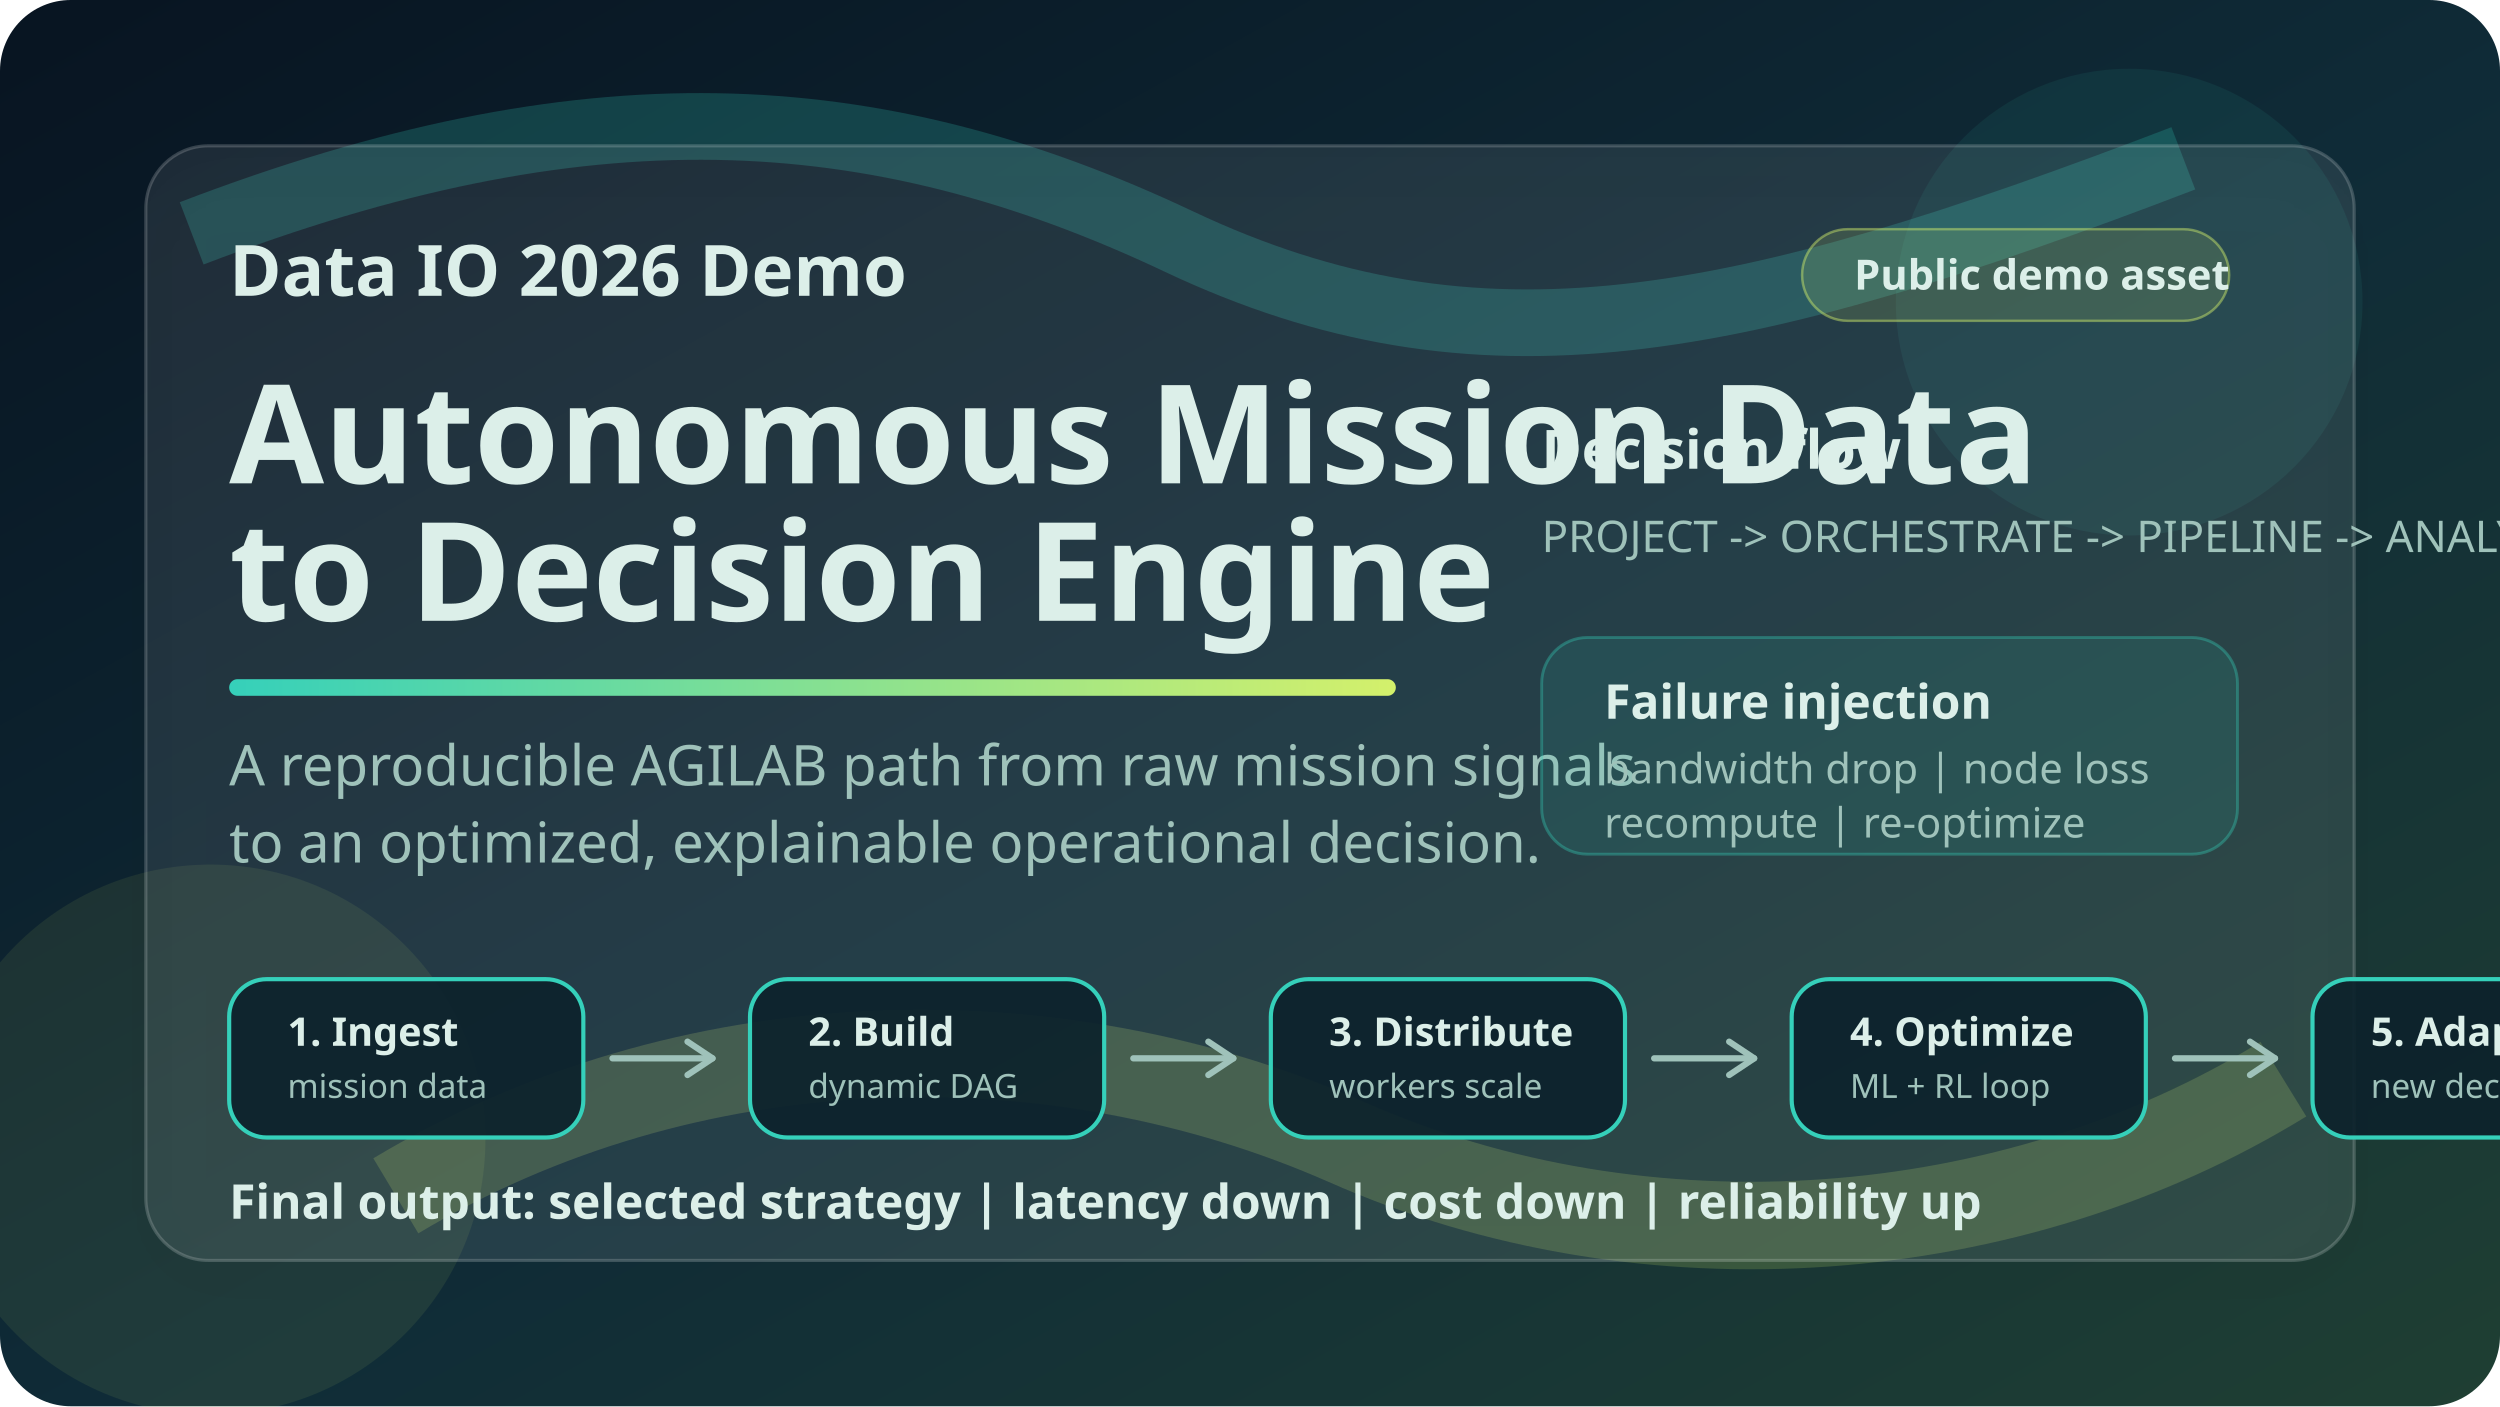
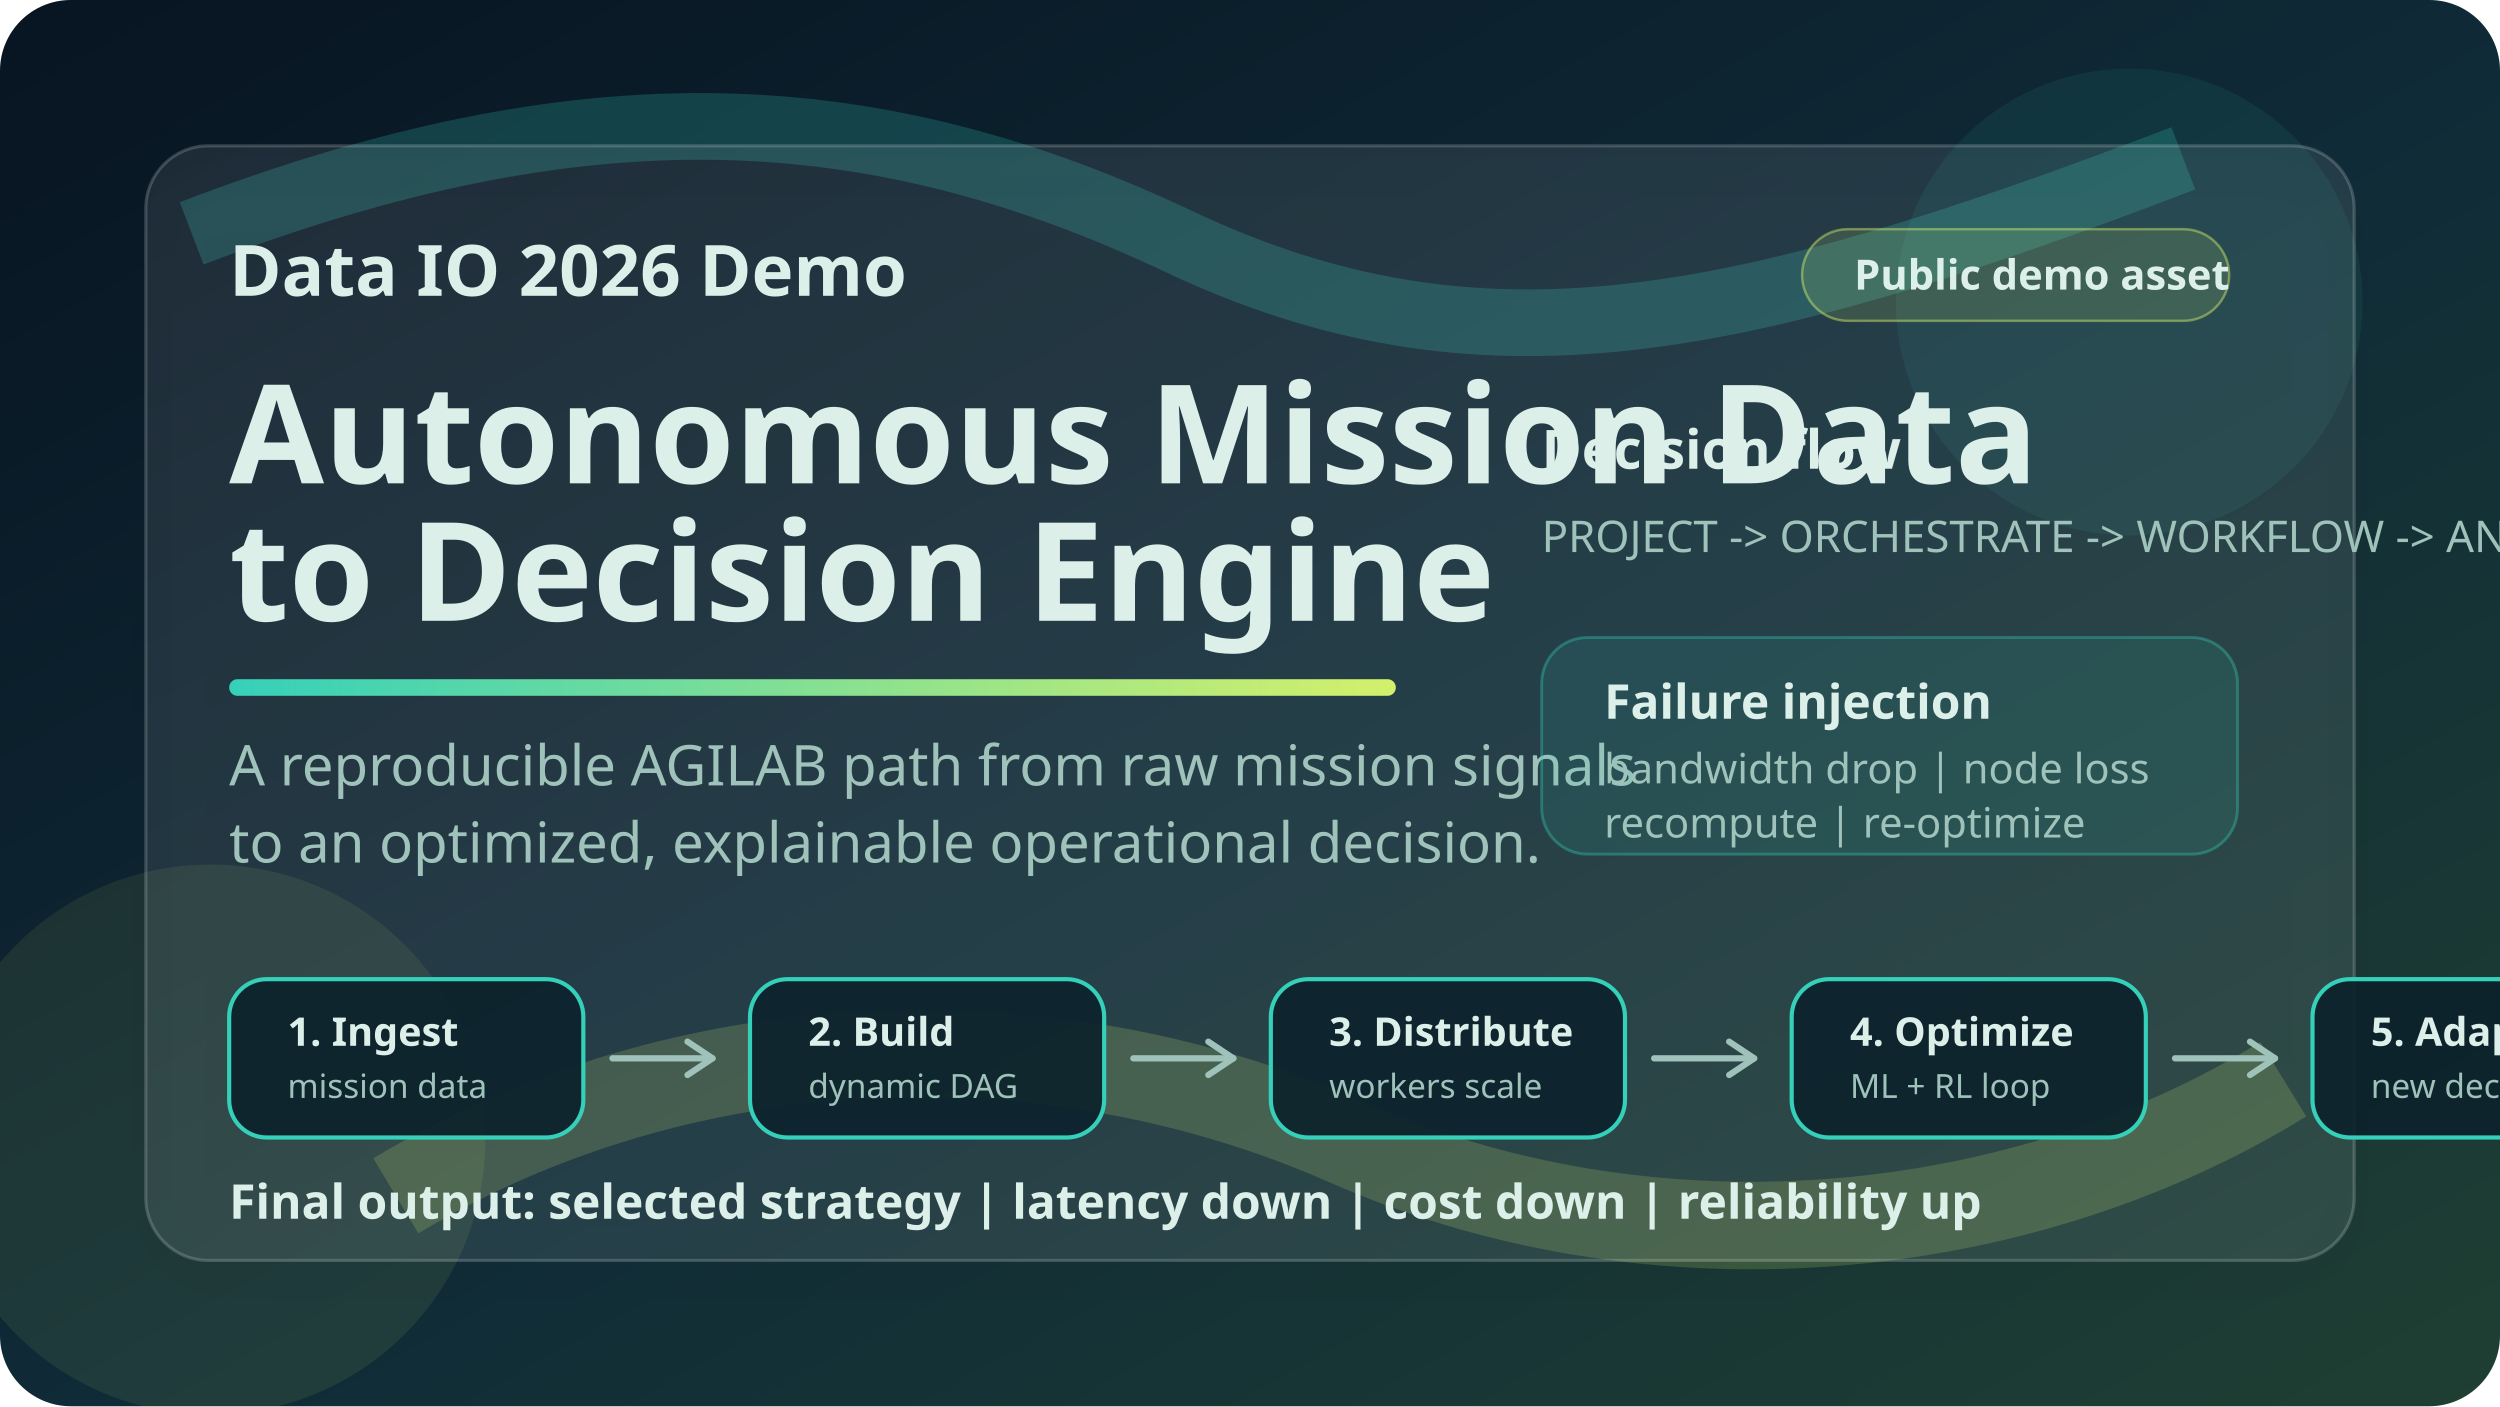
<svg xmlns="http://www.w3.org/2000/svg" width="1200" height="675" viewBox="0 0 1200 675" role="img" aria-labelledby="title desc">
  <defs>
    <linearGradient id="bg" x1="0" y1="0" x2="1" y2="1">
      <stop offset="0" stop-color="#081421" />
      <stop offset="0.52" stop-color="#0f2b37" />
      <stop offset="1" stop-color="#1f3f33" />
    </linearGradient>
    <linearGradient id="accent" x1="0" y1="0" x2="1" y2="0">
      <stop offset="0" stop-color="#35d0ba" />
      <stop offset="1" stop-color="#d4f06b" />
    </linearGradient>
    <filter id="softShadow" x="-20%" y="-20%" width="140%" height="140%">
      <feDropShadow dx="0" dy="12" stdDeviation="18" flood-color="#000000" flood-opacity="0.28" />
    </filter>
    <style>
      .label { font-family: "Aptos", "Segoe UI", sans-serif; fill: #dcefe9; }
      .muted { fill: #9fc2ba; }
      .panel { fill: rgba(255,255,255,0.08); stroke: rgba(255,255,255,0.18); stroke-width: 1.5; }
      .step { fill: rgba(12,34,44,0.92); stroke: #35d0ba; stroke-width: 2; }
      .chip { fill: rgba(212,240,107,0.14); stroke: rgba(212,240,107,0.45); stroke-width: 1.2; }
    </style>
  </defs>
  <rect width="1200" height="675" rx="34" fill="url(#bg)" />
  <path d="M92 112 C280 40 418 46 566 116 C710 184 834 158 1048 76" fill="none" stroke="#35d0ba" stroke-opacity="0.22" stroke-width="32" />
  <path d="M190 574 C330 490 505 486 646 548 C790 612 966 598 1096 518" fill="none" stroke="#d4f06b" stroke-opacity="0.18" stroke-width="42" />
  <circle cx="1022" cy="145" r="112" fill="#35d0ba" fill-opacity="0.08" />
  <circle cx="101" cy="547" r="132" fill="#d4f06b" fill-opacity="0.08" />
  <g filter="url(#softShadow)">
    <rect x="70" y="70" width="1060" height="535" rx="30" class="panel" />
  </g>
  <text x="110" y="142" class="label" font-size="34" font-weight="700">Data IO 2026 Demo</text>
  <rect x="865" y="110" width="205" height="44" rx="22" class="chip" />
  <text x="890" y="139" class="label" font-size="20" font-weight="700">Public demo asset</text>
  <text x="110" y="232" class="label" font-size="66" font-weight="800">Autonomous Mission Data</text>
  <text x="110" y="298" class="label" font-size="66" font-weight="800">to Decision Engine</text>
  <rect x="110" y="326" width="560" height="8" rx="4" fill="url(#accent)" />
  <text x="110" y="377" class="label muted" font-size="27">A reproducible AGILAB path from raw mission signals</text>
  <text x="110" y="414" class="label muted" font-size="27">to an optimized, explainable operational decision.</text>
  <text x="740" y="225" class="label" font-size="26" font-weight="700">Decision flow</text>
-   <text x="740" y="265" class="label muted" font-size="21">PROJECT -&gt; ORCHESTRATE -&gt; PIPELINE -&gt; ANALYSIS</text>
+   <text x="740" y="265" class="label muted" font-size="21">PROJECT -&gt; ORCHESTRATE -&gt; WORKFLOW -&gt; ANALYSIS</text>
  <g transform="translate(110 470)">
    <rect x="0" y="0" width="170" height="76" rx="18" class="step" />
    <text x="28" y="32" class="label" font-size="19" font-weight="700">1. Ingest</text>
    <text x="28" y="57" class="label muted" font-size="16">mission data</text>
    <path d="M184 38 L232 38" stroke="#9fc2ba" stroke-width="3" stroke-linecap="round" />
    <path d="M232 38 L220 30 M232 38 L220 46" stroke="#9fc2ba" stroke-width="3" stroke-linecap="round" />
    <rect x="250" y="0" width="170" height="76" rx="18" class="step" />
    <text x="278" y="32" class="label" font-size="19" font-weight="700">2. Build</text>
    <text x="278" y="57" class="label muted" font-size="16">dynamic DAG</text>
    <path d="M434 38 L482 38" stroke="#9fc2ba" stroke-width="3" stroke-linecap="round" />
    <path d="M482 38 L470 30 M482 38 L470 46" stroke="#9fc2ba" stroke-width="3" stroke-linecap="round" />
    <rect x="500" y="0" width="170" height="76" rx="18" class="step" />
    <text x="528" y="32" class="label" font-size="19" font-weight="700">3. Distribute</text>
    <text x="528" y="57" class="label muted" font-size="16">workers scale</text>
    <path d="M684 38 L732 38" stroke="#9fc2ba" stroke-width="3" stroke-linecap="round" />
    <path d="M732 38 L720 30 M732 38 L720 46" stroke="#9fc2ba" stroke-width="3" stroke-linecap="round" />
    <rect x="750" y="0" width="170" height="76" rx="18" class="step" />
    <text x="778" y="32" class="label" font-size="19" font-weight="700">4. Optimize</text>
    <text x="778" y="57" class="label muted" font-size="16">ML + RL loop</text>
    <path d="M934 38 L982 38" stroke="#9fc2ba" stroke-width="3" stroke-linecap="round" />
    <path d="M982 38 L970 30 M982 38 L970 46" stroke="#9fc2ba" stroke-width="3" stroke-linecap="round" />
    <rect x="1000" y="0" width="170" height="76" rx="18" class="step" />
    <text x="1028" y="32" class="label" font-size="19" font-weight="700">5. Adapt</text>
    <text x="1028" y="57" class="label muted" font-size="16">new decision</text>
  </g>
  <rect x="740" y="306" width="334" height="104" rx="22" fill="rgba(53,208,186,0.11)" stroke="rgba(53,208,186,0.35)" stroke-width="1.4" />
  <text x="770" y="345" class="label" font-size="23" font-weight="700">Failure injection</text>
  <text x="770" y="376" class="label muted" font-size="20">bandwidth drop | node loss</text>
  <text x="770" y="402" class="label muted" font-size="20">recompute | re-optimize</text>
  <text x="110" y="585" class="label" font-size="23" font-weight="700">Final output: selected strategy | latency down | cost down | reliability up</text>
</svg>
